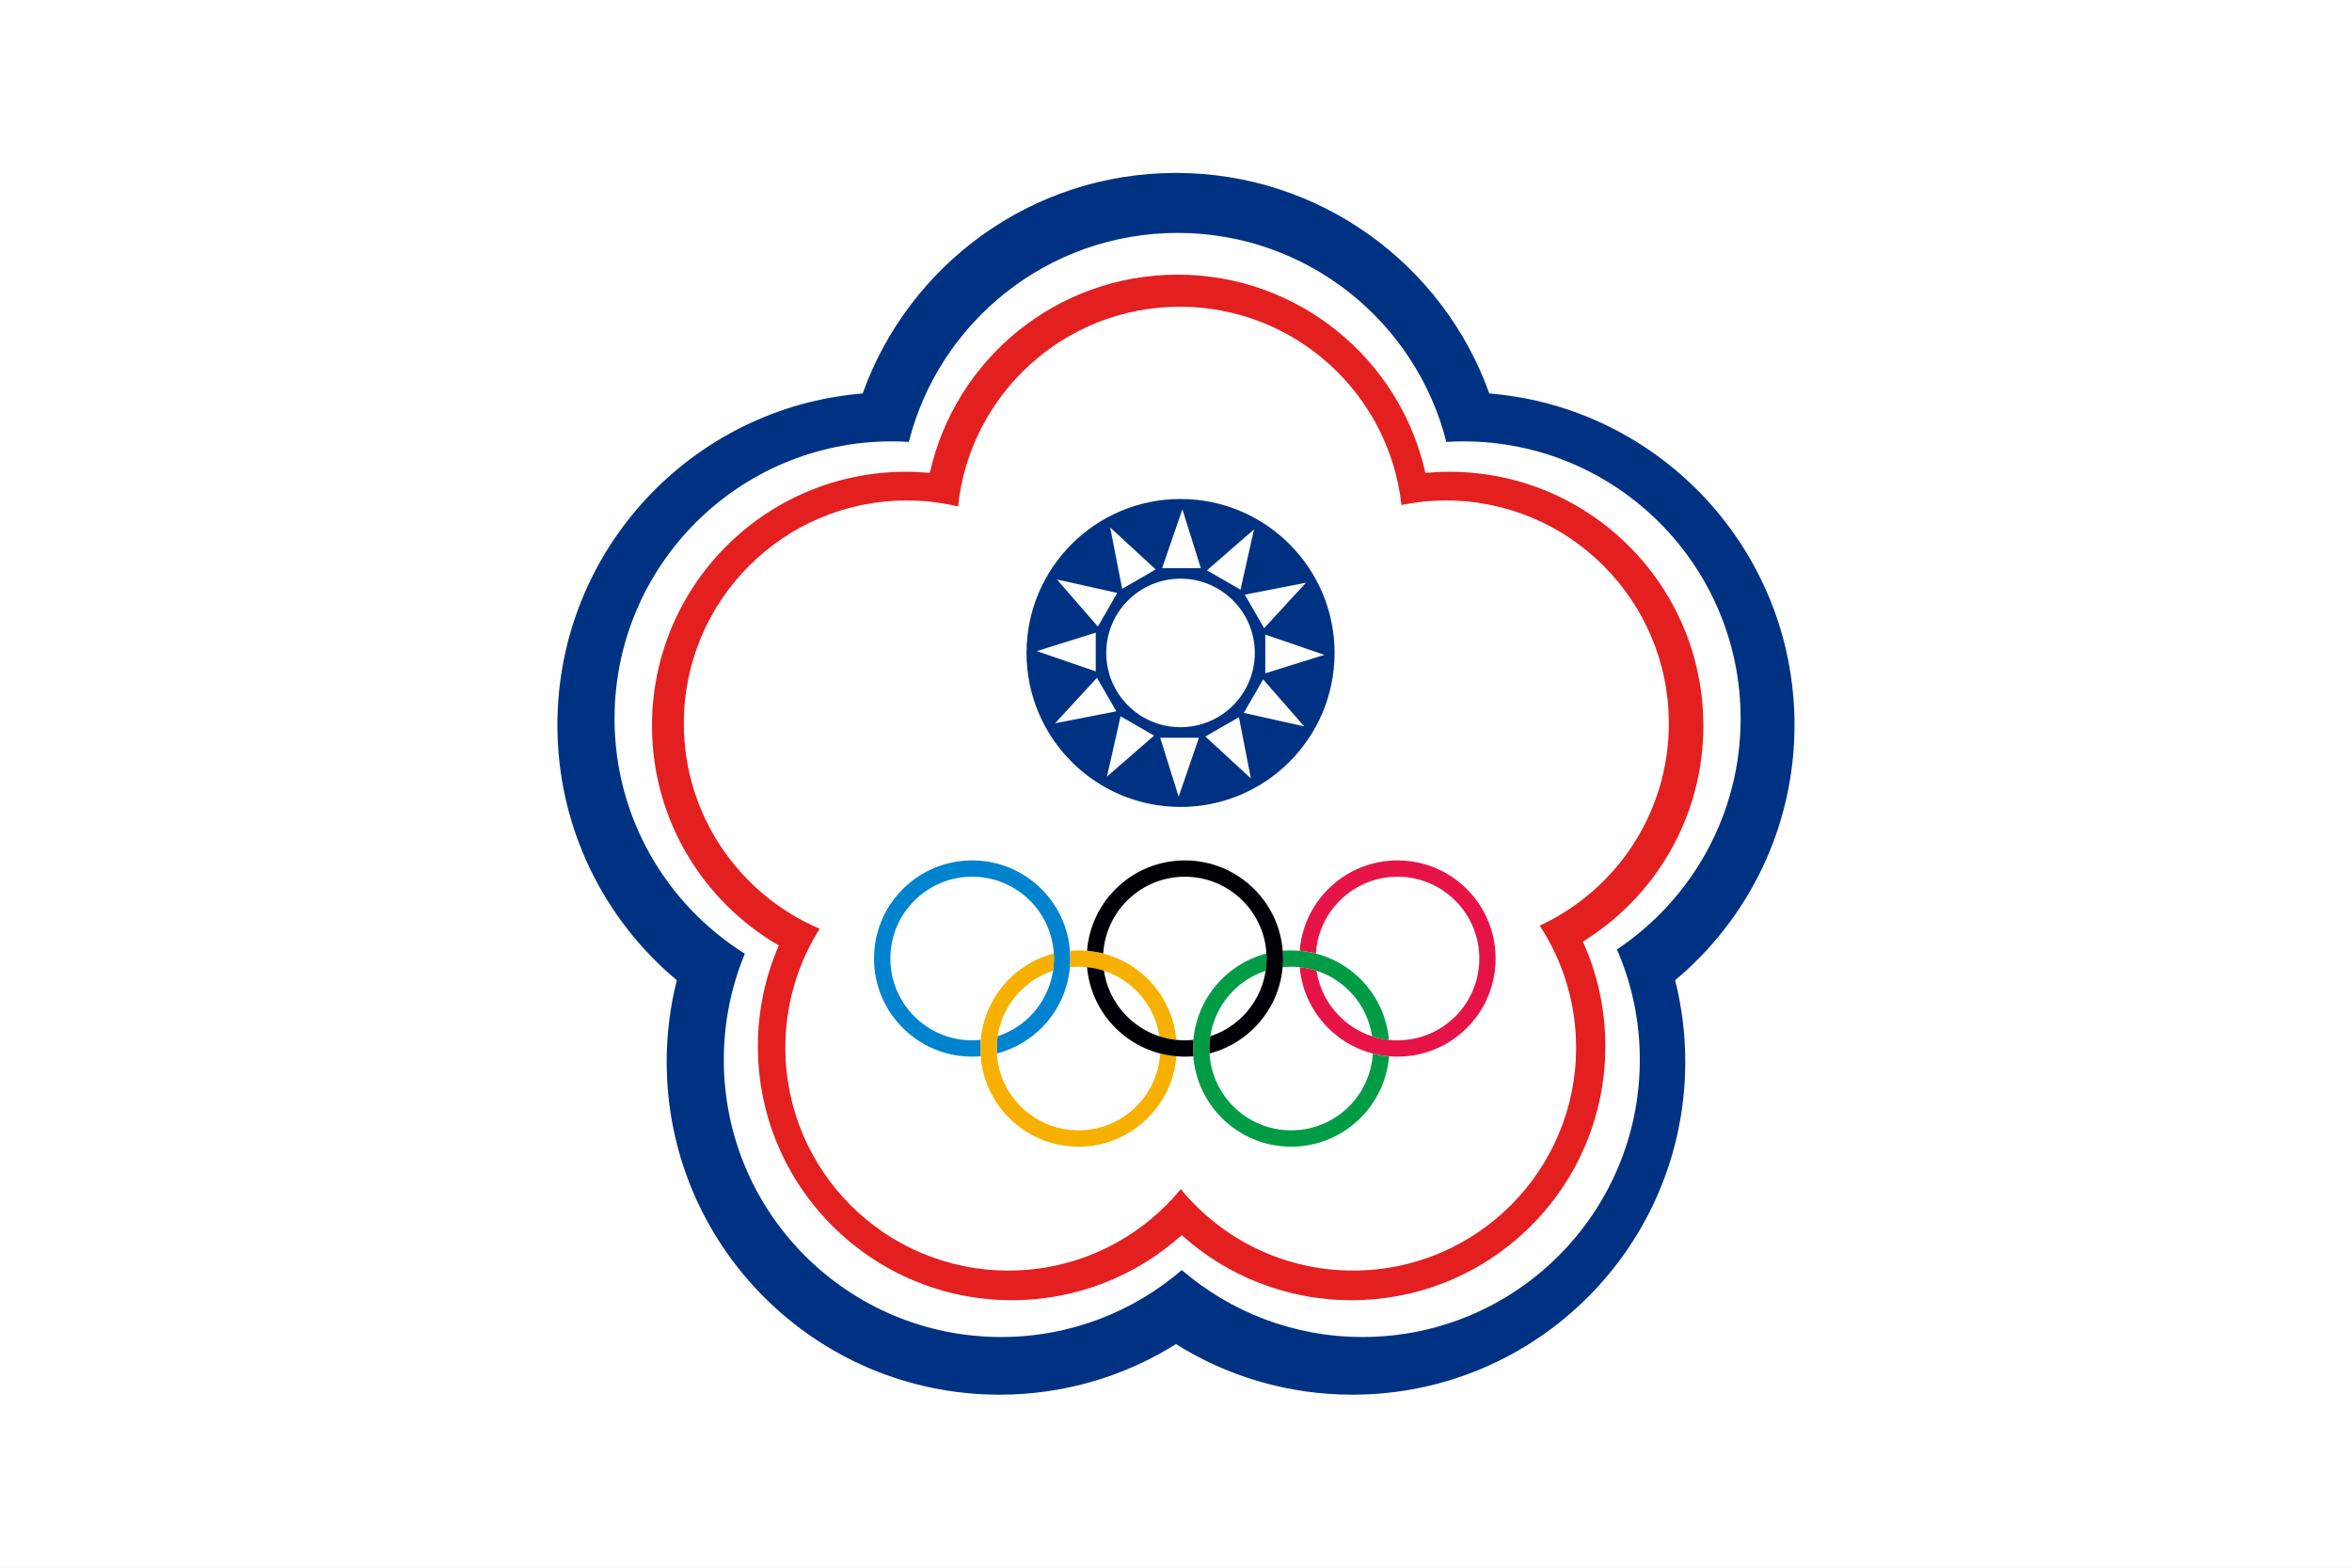
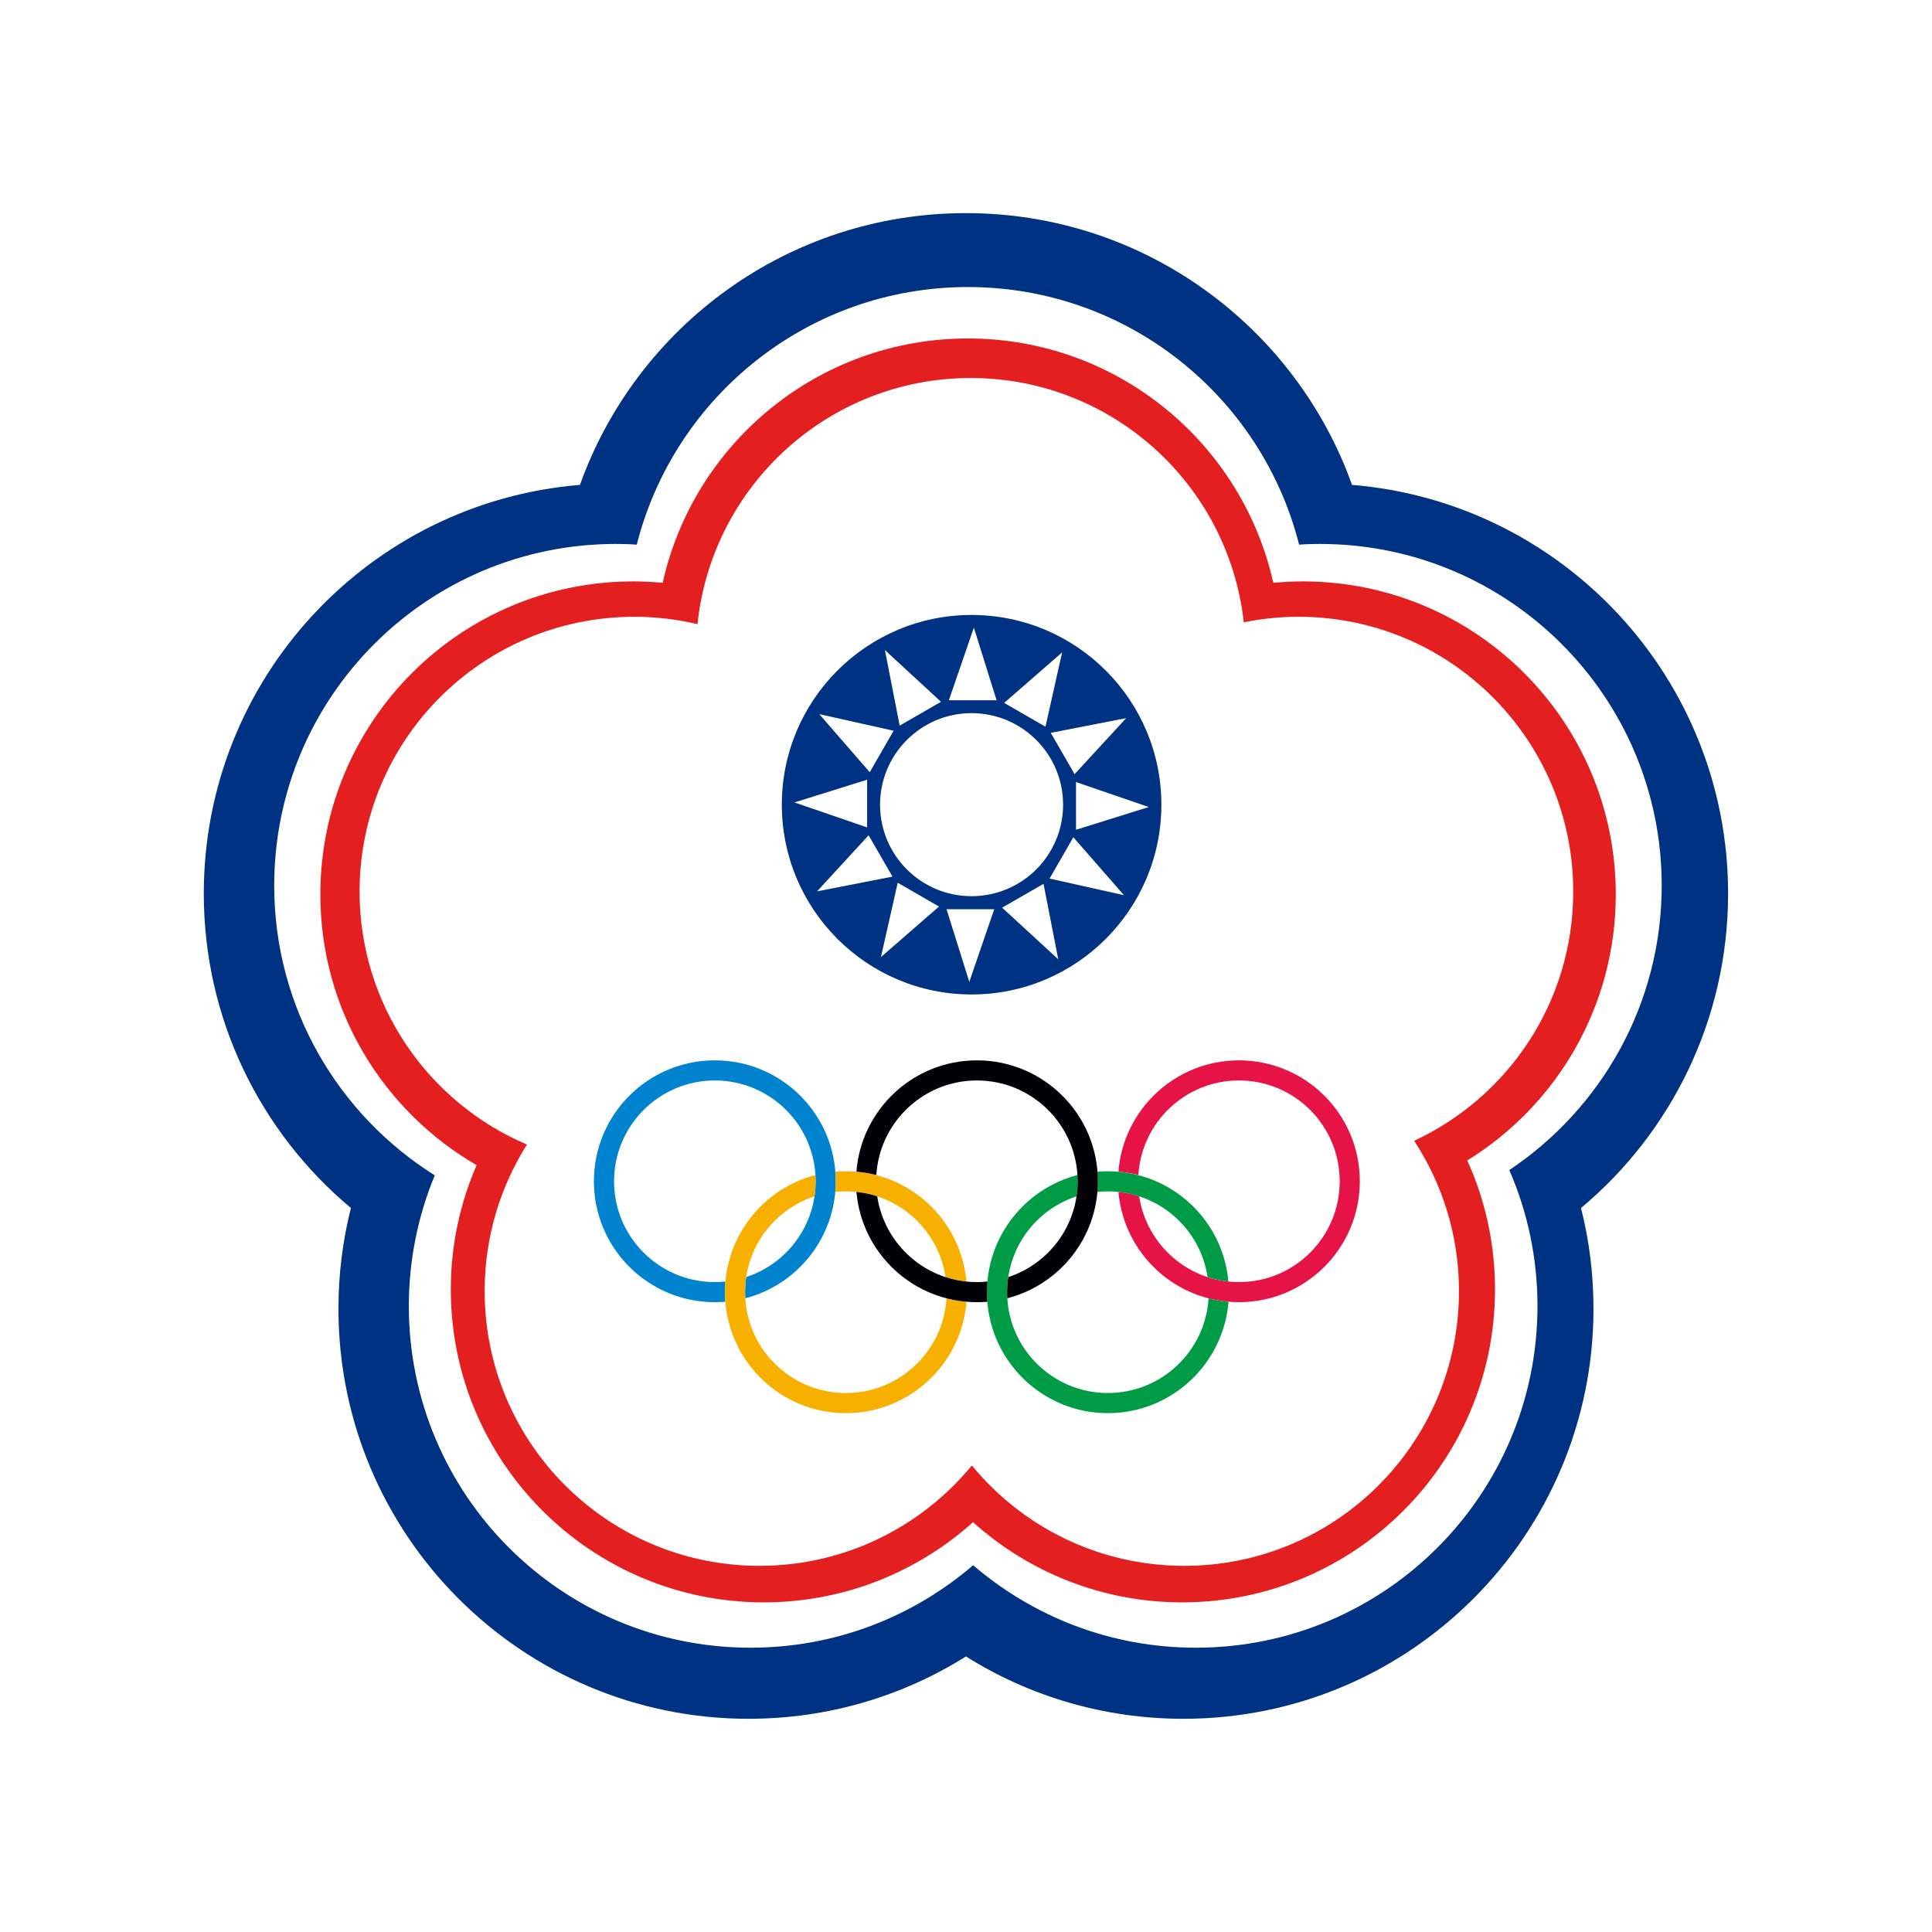
- <svg xmlns="http://www.w3.org/2000/svg" enable-background="new 0 0 900 600" height="600" viewBox="0 0 900 600" width="900">
+ <svg xmlns="http://www.w3.org/2000/svg" enable-background="new 0 0 900 600" height="600" viewBox="150 0 600 600" width="600">
  <clipPath id="a">
    <path d="m0 0h899.963v600h-899.963z" />
  </clipPath>
  <path d="m0 0h899.963v600h-899.963z" fill="#fff" />
  <g clip-path="url(#a)">
    <g clip-rule="evenodd" fill-rule="evenodd">
      <path d="m686.676 277.504c0-66.792-51.373-121.569-116.787-126.915-17.61-49.223-64.67-84.403-119.9-84.403-55.257 0-102.275 35.181-119.886 84.403-65.415 5.346-116.814 60.123-116.814 126.915 0 39.217 17.776 74.315 45.695 97.659-2.536 9.991-3.873 20.492-3.873 31.267 0 70.334 57.009 127.356 127.356 127.356 24.805 0 47.955-7.083 67.522-19.36 19.568 12.277 42.691 19.36 67.536 19.36 70.32 0 127.344-57.022 127.344-127.356 0-10.774-1.339-21.275-3.874-31.267 27.906-23.344 45.681-58.441 45.681-97.659z" fill="#fff" />
      <path d="m451.725 190.979c-32.534 0-58.923 26.402-58.923 58.91 0 32.562 26.389 58.952 58.923 58.952 32.563 0 58.952-26.39 58.952-58.952 0-32.508-26.389-58.91-58.952-58.91zm-.014 87.339c-15.682 0-28.4-12.707-28.4-28.43 0-15.668 12.719-28.415 28.4-28.415 15.71 0 28.442 12.746 28.442 28.415.001 15.723-12.732 28.43-28.442 28.43z" fill="#003283" />
      <path d="m686.676 277.504c0-66.792-51.373-121.569-116.787-126.915-17.61-49.223-64.67-84.403-119.9-84.403-55.257 0-102.275 35.181-119.886 84.403-65.415 5.346-116.814 60.123-116.814 126.915 0 39.217 17.776 74.315 45.695 97.659-2.536 9.991-3.873 20.492-3.873 31.267 0 70.334 57.009 127.356 127.356 127.356 24.805 0 47.955-7.083 67.522-19.36 19.568 12.277 42.691 19.36 67.536 19.36 70.32 0 127.344-57.022 127.344-127.356 0-10.774-1.339-21.275-3.874-31.267 27.906-23.344 45.681-58.441 45.681-97.659zm-67.949 85.864c5.637 12.953 8.75 27.215 8.75 42.234 0 58.621-47.5 106.108-106.106 106.108-26.403 0-50.587-9.66-69.149-25.617-18.575 15.957-42.732 25.617-69.148 25.617-58.621 0-106.107-47.487-106.107-106.108 0-14.371 2.88-28.069 8.048-40.594-29.931-18.784-49.857-52.035-49.857-89.972 0-58.607 47.486-106.107 106.094-106.107 2.205 0 4.354.042 6.504.221 11.629-45.985 53.273-80.007 102.854-80.007 49.566 0 91.21 34.022 102.84 80.007 2.149-.179 4.342-.221 6.505-.221 58.607 0 106.106 47.5 106.106 106.107 0 36.821-18.823 69.301-47.334 88.332z" fill="#003283" />
      <path d="m651.797 277.752c0-53.702-43.488-97.191-97.19-97.191-3.06 0-6.159.179-9.177.427-9.688-43.448-48.479-75.873-94.82-75.873-46.356 0-85.134 32.425-94.808 75.873-3.004-.248-6.063-.427-9.122-.427-53.702 0-97.192 43.489-97.192 97.191 0 35.912 19.499 67.273 48.533 84.101-5.153 11.85-8.019 24.846-8.019 38.583 0 53.701 43.545 97.191 97.205 97.191 24.97 0 47.748-9.439 64.973-24.9 17.212 15.461 39.989 24.9 64.96 24.9 53.659 0 97.15-43.49 97.15-97.191 0-14.248-3.06-27.808-8.614-40.044 27.699-17.102 46.121-47.707 46.121-82.64zm-62.615 76.521c8.792 13.435 13.917 29.462 13.917 46.687 0 47.128-38.198 85.325-85.312 85.325-26.61 0-50.312-12.14-65.965-31.169-15.655 19.029-39.384 31.169-65.952 31.169-47.155 0-85.354-38.197-85.354-85.325 0-16.716 4.823-32.342 13.132-45.516-30.537-12.968-51.979-43.284-51.979-78.547 0-47.155 38.198-85.354 85.354-85.354 6.711 0 13.285.812 19.595 2.288 4.438-42.939 40.734-76.439 84.858-76.439 43.917 0 80.089 33.197 84.788 75.873 5.513-1.116 11.189-1.722 17.005-1.722 47.113 0 85.313 38.198 85.313 85.354.001 34.272-20.201 63.817-49.4 77.376z" fill="#e41f20" />
      <g fill="#fff">
        <path d="m444.684 217.464h14.814l-7.056-22.558z" />
        <path d="m429.402 225.346 12.829-7.4-17.418-16.068z" />
        <path d="m420.1 239.815 7.414-12.87-23.082-5.169z" />
        <path d="m419.288 256.958v-14.814l-22.572 7.055z" />
        <path d="m427.169 272.239-7.414-12.829-16.012 17.404z" />
        <path d="m441.611 281.542-12.816-7.401-5.209 23.082z" />
        <path d="m458.767 282.369h-14.813l7.069 22.558z" />
        <path d="m474.078 274.485-12.858 7.401 17.433 16.026z" />
        <path d="m483.337 260.017-7.386 12.829 23.109 5.168z" />
        <path d="m484.164 242.874v14.814l22.599-7.055z" />
        <path d="m476.323 227.592 7.4 12.83 16.027-17.405z" />
        <path d="m461.854 218.291 12.829 7.399 5.167-23.082z" />
      </g>
    </g>
    <path d="m409.544 366.854c0-20.754-16.784-37.552-37.551-37.552-20.753 0-37.55 16.798-37.55 37.552 0 20.752 16.797 37.551 37.55 37.551 1.131 0 2.205-.042 3.28-.125-.083-.991-.124-1.984-.124-2.976 0-1.116.041-2.246.124-3.321-1.075.139-2.149.179-3.28.179-17.266 0-31.293-13.999-31.293-31.308 0-17.268 14.027-31.309 31.293-31.309 17.321 0 31.309 14.041 31.309 31.309 0 13.903-9.04 25.658-21.565 29.75-.221 1.518-.345 3.102-.345 4.7 0 .646.041 1.294.054 1.888 16.179-4.175 28.098-18.851 28.098-36.338z" fill="#0083ce" />
    <path d="m572.301 366.854c0 20.752-16.784 37.551-37.551 37.551-19.636 0-35.73-15.035-37.413-34.244 2.232.221 4.383.689 6.45 1.379 2.287 15.075 15.295 26.622 30.963 26.622 17.322 0 31.309-13.999 31.309-31.308 0-17.268-13.986-31.309-31.309-31.309-16.618 0-30.22 13.008-31.213 29.364-2.024-.509-4.092-.854-6.2-1.033 1.503-19.332 17.694-34.574 37.413-34.574 20.767.001 37.551 16.799 37.551 37.552z" fill="#e61446" />
    <path d="m525.326 403.192c-.992 16.439-14.595 29.42-31.268 29.42-17.268 0-31.281-14.015-31.281-31.308 0-13.918 9.04-25.673 21.554-29.765.219-1.544.343-3.088.343-4.686 0-.648 0-1.295-.04-1.944-16.179 4.23-28.127 18.907-28.127 36.395 0 20.739 16.826 37.563 37.552 37.563 19.732 0 35.911-15.24 37.469-34.588-2.152-.178-4.219-.522-6.202-1.087zm-31.268-33.196c15.724 0 28.731 11.548 30.964 26.608 2.066.689 4.217 1.172 6.464 1.379-1.682-19.195-17.791-34.229-37.428-34.229-1.075 0-2.149.04-3.226.123.084.992.084 1.985.084 2.978 0 1.115-.042 2.231-.124 3.307 1.075-.125 2.191-.166 3.266-.166z" fill="#009c45" />
    <path d="m450.14 404.28c-1.529 19.348-17.72 34.588-37.44 34.588-20.766 0-37.55-16.824-37.55-37.563 0-17.487 11.919-32.164 28.097-36.395.042.649.056 1.296.056 1.944 0 1.598-.124 3.142-.344 4.686-12.526 4.092-21.566 15.847-21.566 29.765 0 17.293 14.015 31.308 31.308 31.308 16.619 0 30.247-12.98 31.24-29.378 1.997.522 4.065.866 6.199 1.045zm-40.719-34.119c.083-1.075.124-2.191.124-3.307 0-.992 0-1.985-.096-2.978 1.074-.083 2.149-.123 3.251-.123 19.637 0 35.732 15.034 37.414 34.229-2.232-.207-4.396-.689-6.463-1.379-2.26-15.061-15.242-26.608-30.951-26.608-1.102.001-2.204.042-3.279.166z" fill="#f7b000" />
    <path d="m453.393 398.162c-15.723 0-28.704-11.547-30.963-26.622-2.068-.689-4.217-1.158-6.464-1.379 1.681 19.209 17.791 34.244 37.427 34.244 1.075 0 2.164-.042 3.252-.125-.096-.991-.139-1.984-.139-2.976 0-1.116.069-2.246.152-3.321-1.075.139-2.15.179-3.265.179zm0-68.859c-19.747 0-35.925 15.242-37.427 34.574 2.108.18 4.175.524 6.188 1.033 1.006-16.356 14.606-29.364 31.239-29.364 17.281 0 31.28 14.041 31.28 31.309 0 13.903-9.025 25.658-21.538 29.75-.234 1.518-.358 3.102-.358 4.7 0 .646 0 1.294.042 1.888 16.191-4.176 28.139-18.852 28.139-36.338 0-20.754-16.839-37.552-37.565-37.552z" fill="#000006" />
  </g>
</svg>
